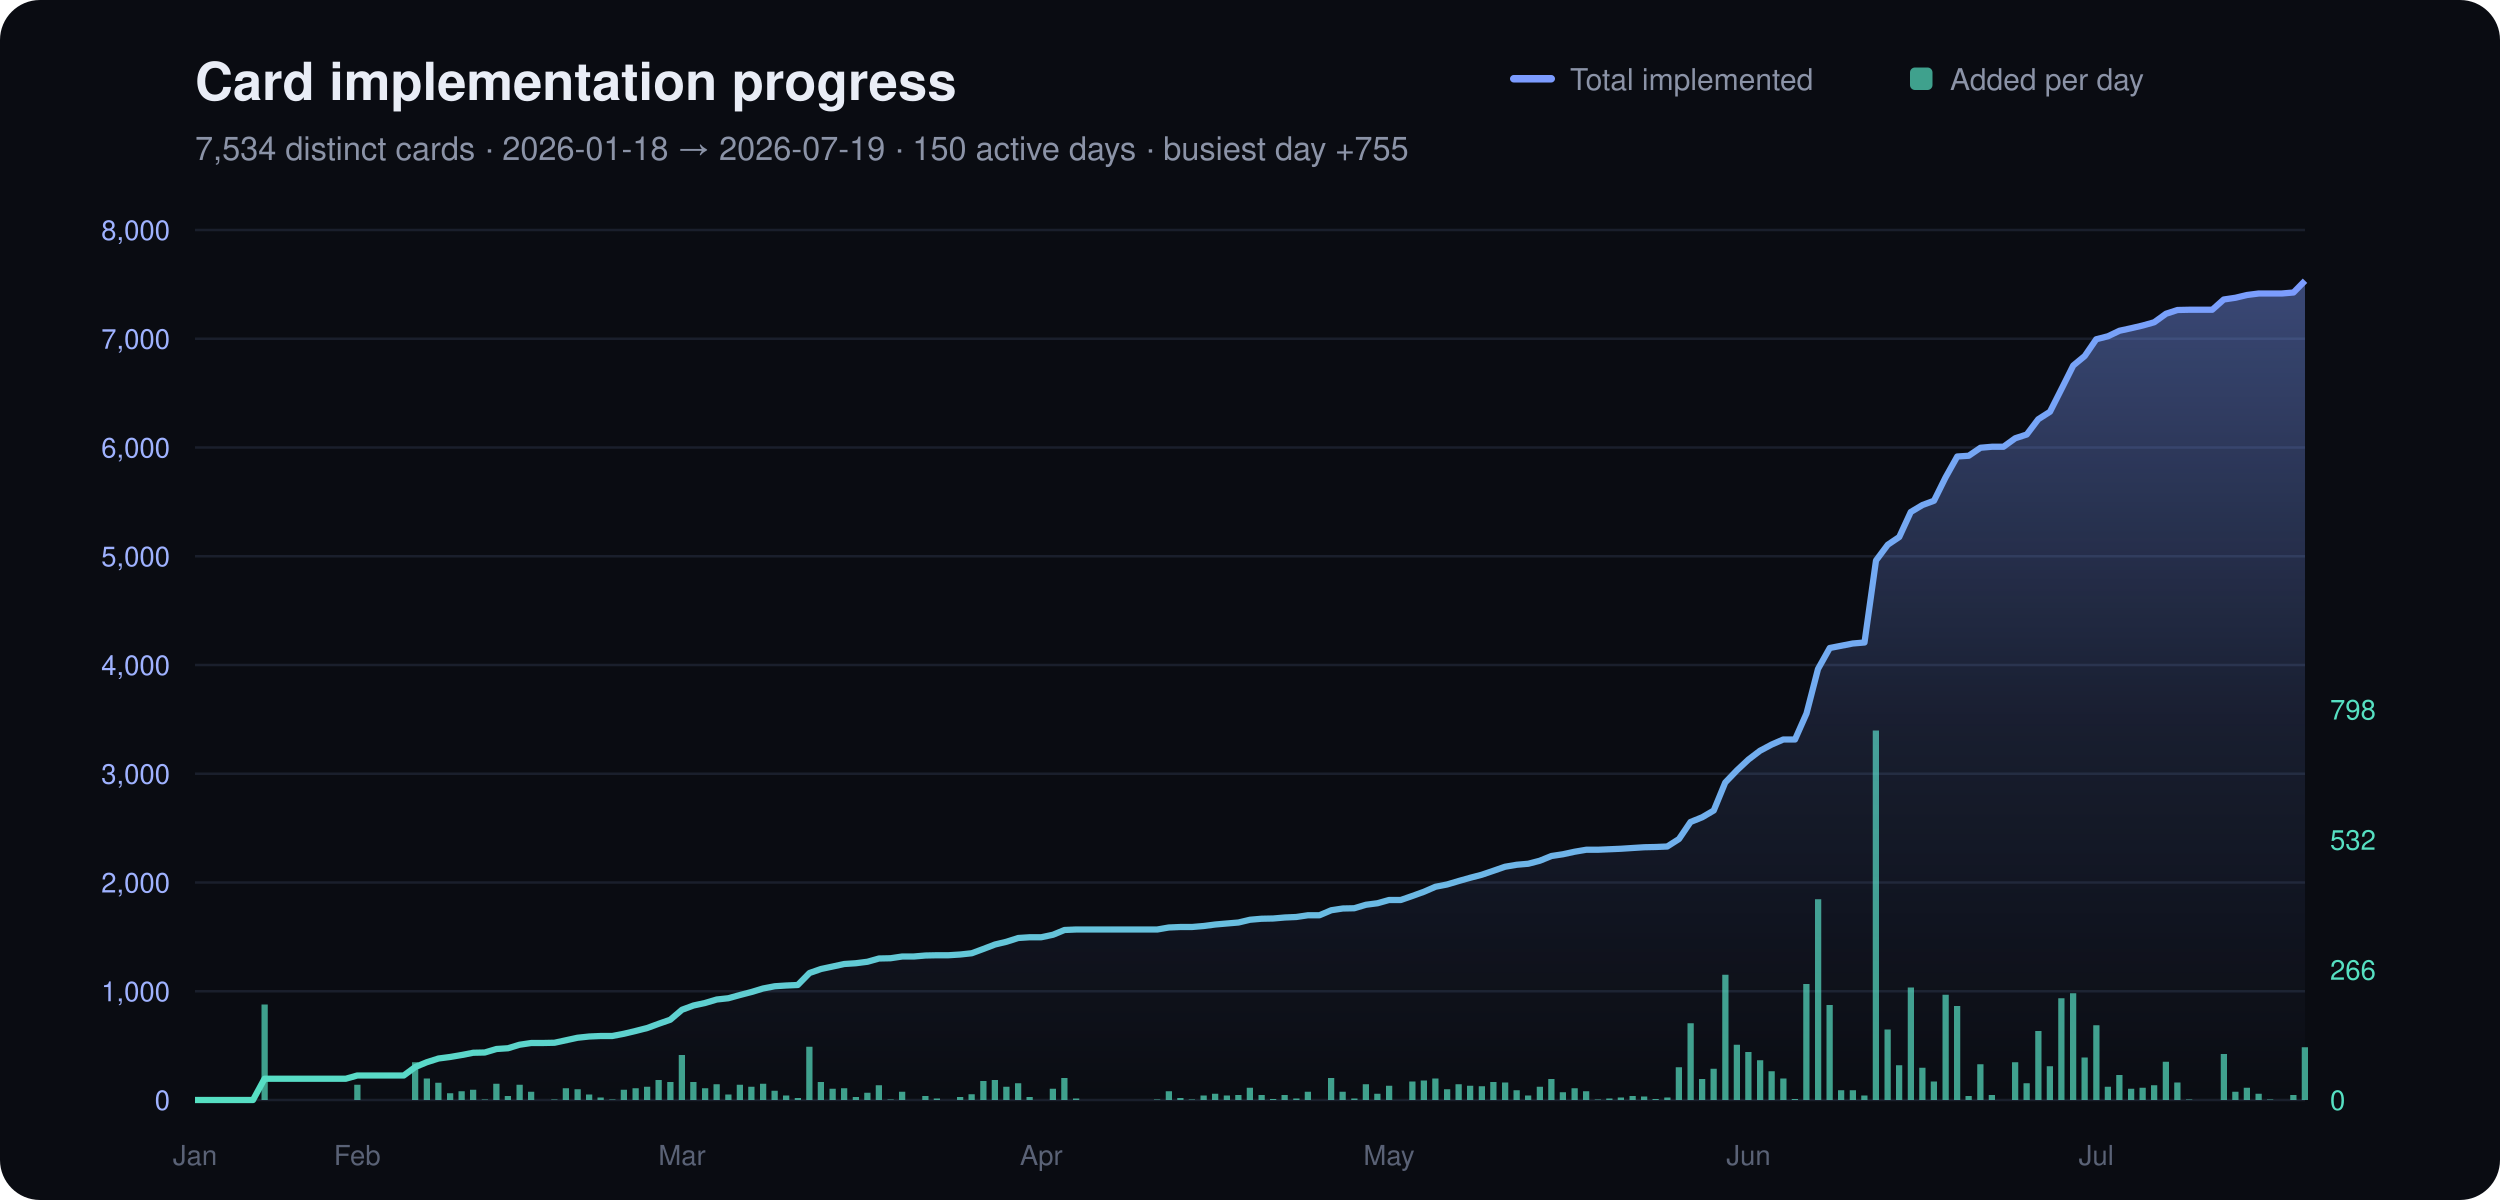
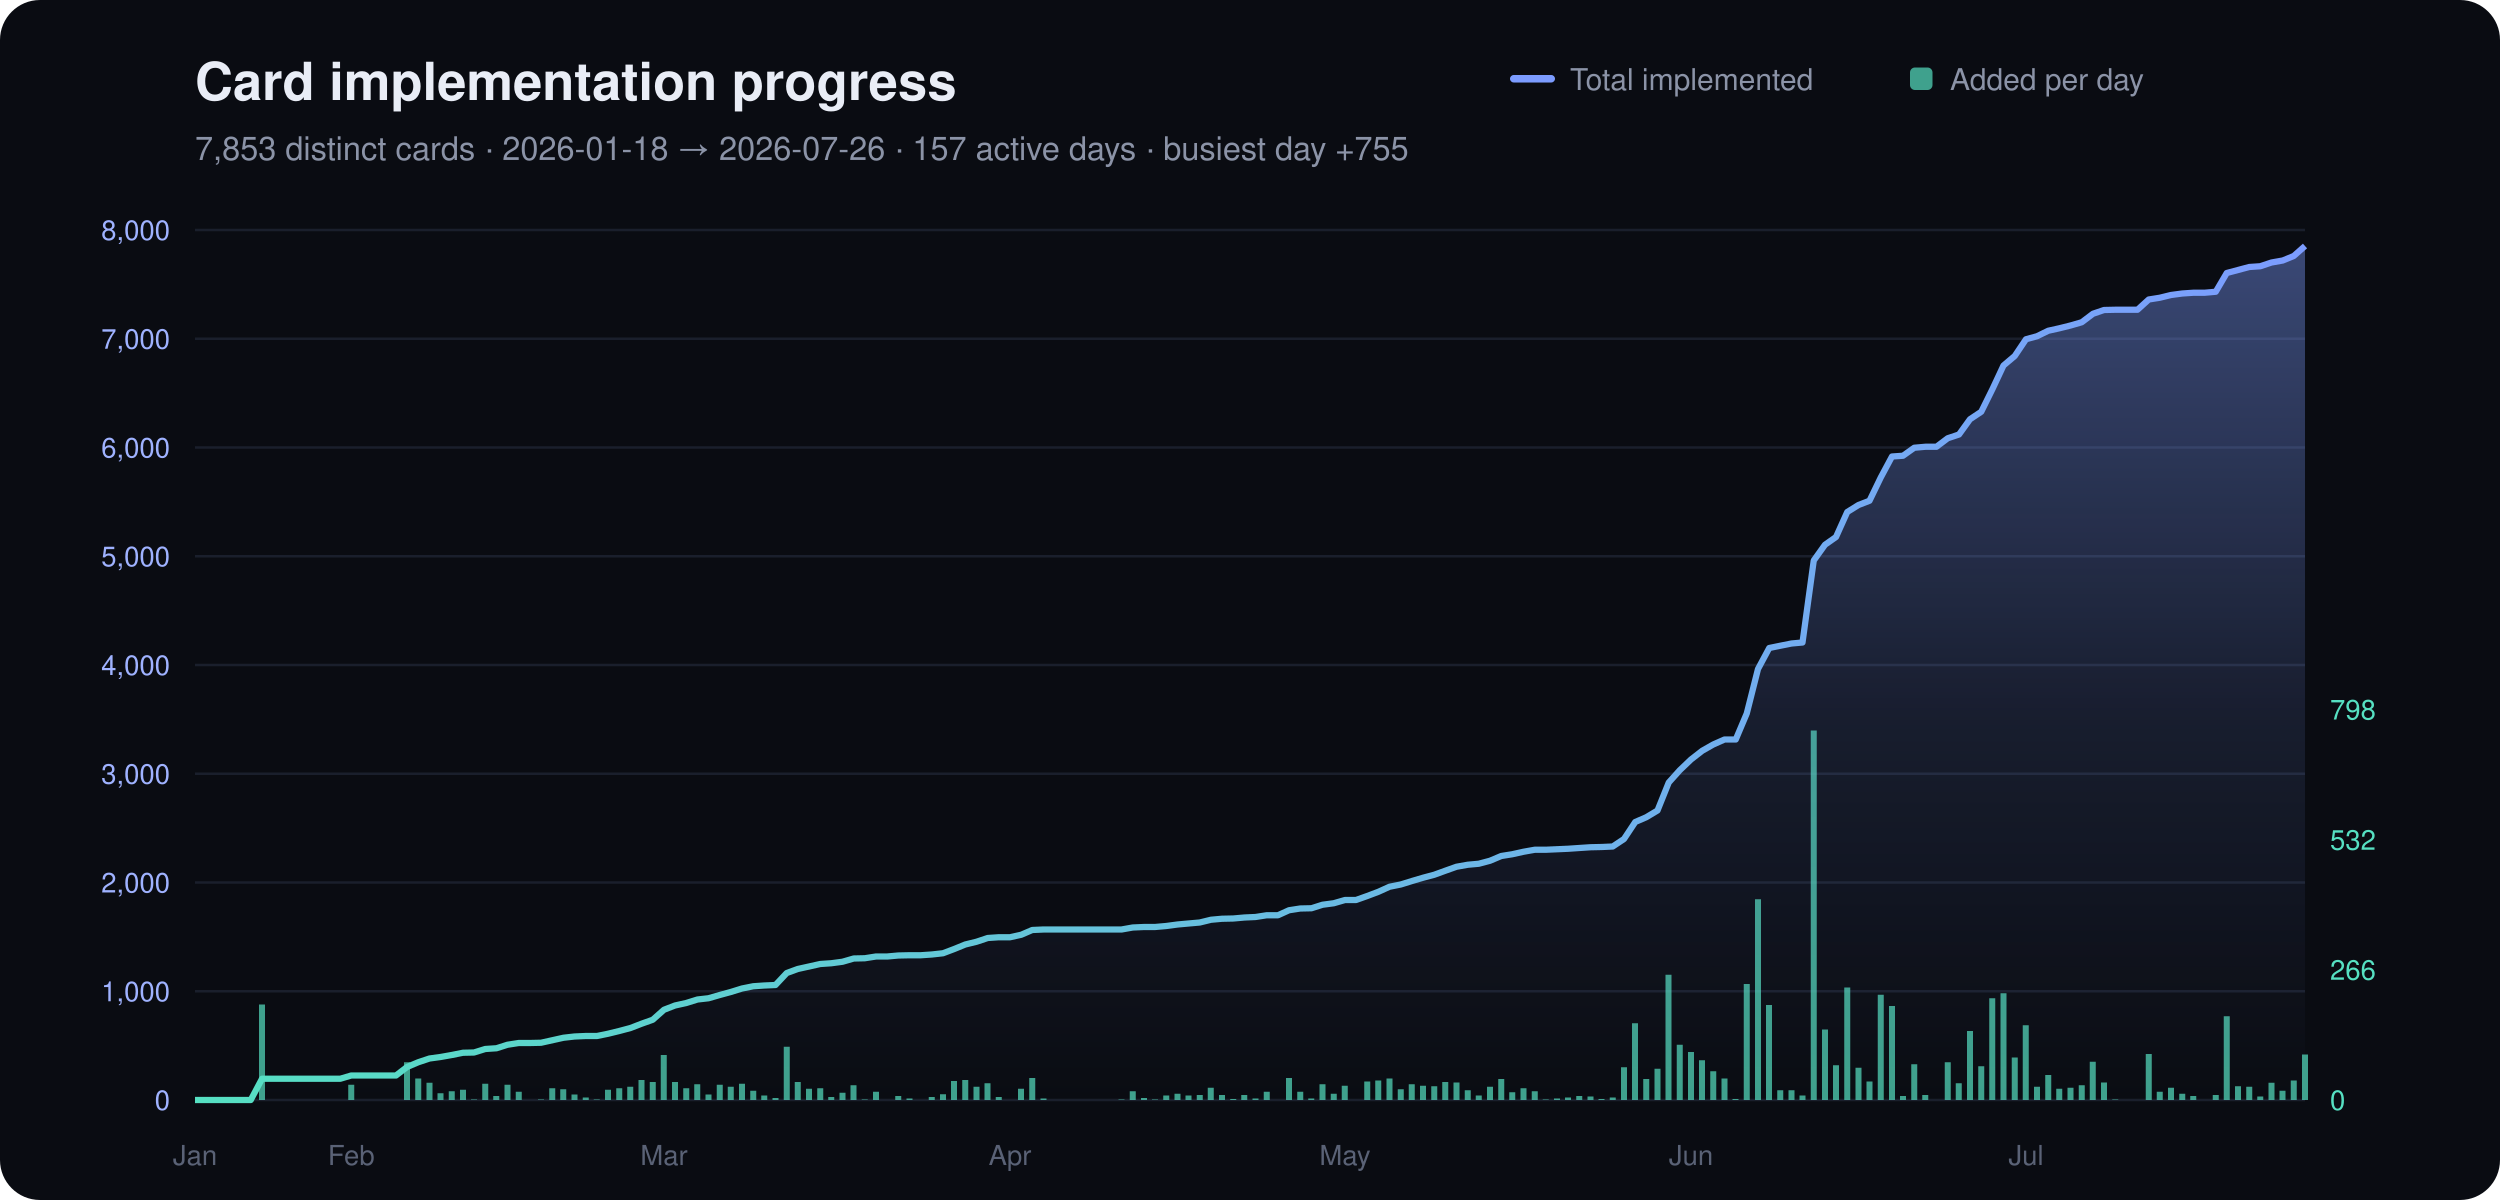
<svg xmlns="http://www.w3.org/2000/svg" viewBox="0 0 1000 480" font-family="-apple-system,Segoe UI,Helvetica,Arial,sans-serif">
  <defs>
    <linearGradient id="gA" x1="0" y1="0" x2="0" y2="1">
      <stop offset="0%" stop-color="#7c9cff" stop-opacity=".42" />
      <stop offset="55%" stop-color="#7c9cff" stop-opacity=".12" />
      <stop offset="100%" stop-color="#7c9cff" stop-opacity="0" />
    </linearGradient>
    <linearGradient id="gS" x1="0" y1="0" x2="1" y2="0">
      <stop offset="0%" stop-color="#56e0c2" />
      <stop offset="100%" stop-color="#7c9cff" />
    </linearGradient>
  </defs>
  <rect width="1000" height="480" rx="16" fill="#0a0c12" />
  <text x="78" y="40" fill="#e9edf6" font-size="21" font-weight="700">Card implementation progress</text>
-   <text x="78" y="64" fill="#8b93a7" font-size="13">7,534 distinct cards · 2026-01-18 → 2026-07-19 · 150 active days · busiest day +755</text>
+   <text x="78" y="64" fill="#8b93a7" font-size="13">7,853 distinct cards · 2026-01-18 → 2026-07-26 · 157 active days · busiest day +755</text>
  <rect x="604" y="30" width="18" height="3" rx="1.5" fill="#7c9cff" />
  <text x="628" y="36" fill="#8b93a7" font-size="12">Total implemented</text>
  <rect x="764" y="27" width="9" height="9" rx="2" fill="#56e0c2" opacity=".7" />
  <text x="780" y="36" fill="#8b93a7" font-size="12">Added per day</text>
  <line x1="78" y1="440.0" x2="922" y2="440.0" stroke="#1a1f2c" />
  <text x="68" y="444.0" fill="#9fb2ff" font-size="11" text-anchor="end">0</text>
  <line x1="78" y1="396.5" x2="922" y2="396.5" stroke="#1a1f2c" />
  <text x="68" y="400.5" fill="#9fb2ff" font-size="11" text-anchor="end">1,000</text>
  <line x1="78" y1="353.0" x2="922" y2="353.0" stroke="#1a1f2c" />
  <text x="68" y="357.0" fill="#9fb2ff" font-size="11" text-anchor="end">2,000</text>
  <line x1="78" y1="309.5" x2="922" y2="309.5" stroke="#1a1f2c" />
  <text x="68" y="313.5" fill="#9fb2ff" font-size="11" text-anchor="end">3,000</text>
  <line x1="78" y1="266.0" x2="922" y2="266.0" stroke="#1a1f2c" />
  <text x="68" y="270.0" fill="#9fb2ff" font-size="11" text-anchor="end">4,000</text>
  <line x1="78" y1="222.5" x2="922" y2="222.5" stroke="#1a1f2c" />
  <text x="68" y="226.5" fill="#9fb2ff" font-size="11" text-anchor="end">5,000</text>
  <line x1="78" y1="179.0" x2="922" y2="179.0" stroke="#1a1f2c" />
  <text x="68" y="183.0" fill="#9fb2ff" font-size="11" text-anchor="end">6,000</text>
  <line x1="78" y1="135.5" x2="922" y2="135.5" stroke="#1a1f2c" />
  <text x="68" y="139.5" fill="#9fb2ff" font-size="11" text-anchor="end">7,000</text>
  <line x1="78" y1="92.0" x2="922" y2="92.0" stroke="#1a1f2c" />
  <text x="68" y="96.0" fill="#9fb2ff" font-size="11" text-anchor="end">8,000</text>
  <text x="932" y="444.0" fill="#56e0c2" font-size="11">0</text>
  <text x="932" y="391.9" fill="#56e0c2" font-size="11">266</text>
  <text x="932" y="339.9" fill="#56e0c2" font-size="11">532</text>
  <text x="932" y="287.8" fill="#56e0c2" font-size="11">798</text>
  <text x="78.0" y="466" fill="#5a6276" font-size="11" text-anchor="middle">Jan</text>
-   <text x="142.9" y="466" fill="#5a6276" font-size="11" text-anchor="middle">Feb</text>
-   <text x="272.8" y="466" fill="#5a6276" font-size="11" text-anchor="middle">Mar</text>
-   <text x="416.5" y="466" fill="#5a6276" font-size="11" text-anchor="middle">Apr</text>
-   <text x="555.6" y="466" fill="#5a6276" font-size="11" text-anchor="middle">May</text>
-   <text x="699.4" y="466" fill="#5a6276" font-size="11" text-anchor="middle">Jun</text>
-   <text x="838.5" y="466" fill="#5a6276" font-size="11" text-anchor="middle">Jul</text>
-   <rect x="104.6" y="401.8" width="2.5" height="38.2" fill="#56e0c2" opacity=".7" />
-   <rect x="141.7" y="433.9" width="2.5" height="6.1" fill="#56e0c2" opacity=".7" />
-   <rect x="164.8" y="424.9" width="2.5" height="15.1" fill="#56e0c2" opacity=".7" />
-   <rect x="169.5" y="431.4" width="2.5" height="8.6" fill="#56e0c2" opacity=".7" />
-   <rect x="174.1" y="433.1" width="2.5" height="6.9" fill="#56e0c2" opacity=".7" />
-   <rect x="178.8" y="437.3" width="2.5" height="2.7" fill="#56e0c2" opacity=".7" />
-   <rect x="183.4" y="436.5" width="2.5" height="3.5" fill="#56e0c2" opacity=".7" />
-   <rect x="188.0" y="435.9" width="2.5" height="4.1" fill="#56e0c2" opacity=".7" />
-   <rect x="192.7" y="439.8" width="2.5" height="0.2" fill="#56e0c2" opacity=".7" />
-   <rect x="197.3" y="433.5" width="2.5" height="6.5" fill="#56e0c2" opacity=".7" />
-   <rect x="201.9" y="438.4" width="2.5" height="1.6" fill="#56e0c2" opacity=".7" />
-   <rect x="206.6" y="433.9" width="2.5" height="6.1" fill="#56e0c2" opacity=".7" />
-   <rect x="211.2" y="436.7" width="2.5" height="3.3" fill="#56e0c2" opacity=".7" />
-   <rect x="220.5" y="439.8" width="2.5" height="0.2" fill="#56e0c2" opacity=".7" />
-   <rect x="225.1" y="435.3" width="2.5" height="4.7" fill="#56e0c2" opacity=".7" />
-   <rect x="229.8" y="435.7" width="2.5" height="4.3" fill="#56e0c2" opacity=".7" />
-   <rect x="234.4" y="437.8" width="2.5" height="2.2" fill="#56e0c2" opacity=".7" />
-   <rect x="239.0" y="439.0" width="2.5" height="1.0" fill="#56e0c2" opacity=".7" />
-   <rect x="243.7" y="439.8" width="2.5" height="0.2" fill="#56e0c2" opacity=".7" />
-   <rect x="248.3" y="435.9" width="2.5" height="4.1" fill="#56e0c2" opacity=".7" />
-   <rect x="253.0" y="435.3" width="2.5" height="4.7" fill="#56e0c2" opacity=".7" />
-   <rect x="257.6" y="434.7" width="2.5" height="5.3" fill="#56e0c2" opacity=".7" />
-   <rect x="262.2" y="432.0" width="2.5" height="8.0" fill="#56e0c2" opacity=".7" />
-   <rect x="266.9" y="432.8" width="2.5" height="7.2" fill="#56e0c2" opacity=".7" />
-   <rect x="271.5" y="422.0" width="2.5" height="18.0" fill="#56e0c2" opacity=".7" />
-   <rect x="276.1" y="432.8" width="2.5" height="7.2" fill="#56e0c2" opacity=".7" />
-   <rect x="280.8" y="435.3" width="2.5" height="4.7" fill="#56e0c2" opacity=".7" />
-   <rect x="285.4" y="433.7" width="2.5" height="6.3" fill="#56e0c2" opacity=".7" />
-   <rect x="290.1" y="437.8" width="2.5" height="2.2" fill="#56e0c2" opacity=".7" />
-   <rect x="294.7" y="433.9" width="2.5" height="6.1" fill="#56e0c2" opacity=".7" />
-   <rect x="299.3" y="434.7" width="2.5" height="5.3" fill="#56e0c2" opacity=".7" />
-   <rect x="304.0" y="433.5" width="2.5" height="6.5" fill="#56e0c2" opacity=".7" />
-   <rect x="308.6" y="436.3" width="2.5" height="3.7" fill="#56e0c2" opacity=".7" />
-   <rect x="313.2" y="438.2" width="2.5" height="1.8" fill="#56e0c2" opacity=".7" />
-   <rect x="317.9" y="439.2" width="2.5" height="0.8" fill="#56e0c2" opacity=".7" />
-   <rect x="322.5" y="418.7" width="2.5" height="21.3" fill="#56e0c2" opacity=".7" />
-   <rect x="327.1" y="432.8" width="2.5" height="7.2" fill="#56e0c2" opacity=".7" />
-   <rect x="331.8" y="435.5" width="2.5" height="4.5" fill="#56e0c2" opacity=".7" />
-   <rect x="336.4" y="435.3" width="2.5" height="4.7" fill="#56e0c2" opacity=".7" />
-   <rect x="341.1" y="438.8" width="2.5" height="1.2" fill="#56e0c2" opacity=".7" />
-   <rect x="345.7" y="437.1" width="2.5" height="2.9" fill="#56e0c2" opacity=".7" />
-   <rect x="350.3" y="434.1" width="2.5" height="5.9" fill="#56e0c2" opacity=".7" />
-   <rect x="355.0" y="439.8" width="2.5" height="0.2" fill="#56e0c2" opacity=".7" />
-   <rect x="359.6" y="436.7" width="2.5" height="3.3" fill="#56e0c2" opacity=".7" />
-   <rect x="368.9" y="438.4" width="2.5" height="1.6" fill="#56e0c2" opacity=".7" />
-   <rect x="373.5" y="439.4" width="2.5" height="0.6" fill="#56e0c2" opacity=".7" />
-   <rect x="382.8" y="438.8" width="2.5" height="1.2" fill="#56e0c2" opacity=".7" />
-   <rect x="387.4" y="437.7" width="2.5" height="2.3" fill="#56e0c2" opacity=".7" />
-   <rect x="392.1" y="432.4" width="2.5" height="7.6" fill="#56e0c2" opacity=".7" />
-   <rect x="396.7" y="432.0" width="2.5" height="8.0" fill="#56e0c2" opacity=".7" />
-   <rect x="401.3" y="434.7" width="2.5" height="5.3" fill="#56e0c2" opacity=".7" />
-   <rect x="406.0" y="433.3" width="2.5" height="6.7" fill="#56e0c2" opacity=".7" />
-   <rect x="410.6" y="438.8" width="2.5" height="1.2" fill="#56e0c2" opacity=".7" />
-   <rect x="419.9" y="435.5" width="2.5" height="4.5" fill="#56e0c2" opacity=".7" />
-   <rect x="424.5" y="431.2" width="2.5" height="8.8" fill="#56e0c2" opacity=".7" />
-   <rect x="429.2" y="439.4" width="2.5" height="0.6" fill="#56e0c2" opacity=".7" />
-   <rect x="461.6" y="439.8" width="2.5" height="0.2" fill="#56e0c2" opacity=".7" />
-   <rect x="466.3" y="436.5" width="2.5" height="3.5" fill="#56e0c2" opacity=".7" />
-   <rect x="470.9" y="439.2" width="2.5" height="0.8" fill="#56e0c2" opacity=".7" />
-   <rect x="475.5" y="439.8" width="2.5" height="0.2" fill="#56e0c2" opacity=".7" />
-   <rect x="480.2" y="438.2" width="2.5" height="1.8" fill="#56e0c2" opacity=".7" />
-   <rect x="484.8" y="437.5" width="2.5" height="2.5" fill="#56e0c2" opacity=".7" />
-   <rect x="489.5" y="438.2" width="2.5" height="1.8" fill="#56e0c2" opacity=".7" />
-   <rect x="494.1" y="438.0" width="2.5" height="2.0" fill="#56e0c2" opacity=".7" />
-   <rect x="498.7" y="435.1" width="2.5" height="4.9" fill="#56e0c2" opacity=".7" />
-   <rect x="503.4" y="438.0" width="2.5" height="2.0" fill="#56e0c2" opacity=".7" />
-   <rect x="508.0" y="439.6" width="2.5" height="0.4" fill="#56e0c2" opacity=".7" />
-   <rect x="512.6" y="438.0" width="2.5" height="2.0" fill="#56e0c2" opacity=".7" />
-   <rect x="517.3" y="439.4" width="2.5" height="0.6" fill="#56e0c2" opacity=".7" />
-   <rect x="521.9" y="436.7" width="2.5" height="3.3" fill="#56e0c2" opacity=".7" />
-   <rect x="531.2" y="431.2" width="2.5" height="8.8" fill="#56e0c2" opacity=".7" />
-   <rect x="535.8" y="436.7" width="2.5" height="3.3" fill="#56e0c2" opacity=".7" />
-   <rect x="540.5" y="439.4" width="2.5" height="0.6" fill="#56e0c2" opacity=".7" />
-   <rect x="545.1" y="433.7" width="2.5" height="6.3" fill="#56e0c2" opacity=".7" />
-   <rect x="549.7" y="437.5" width="2.5" height="2.5" fill="#56e0c2" opacity=".7" />
-   <rect x="554.4" y="434.3" width="2.5" height="5.7" fill="#56e0c2" opacity=".7" />
-   <rect x="563.7" y="432.6" width="2.5" height="7.4" fill="#56e0c2" opacity=".7" />
-   <rect x="568.3" y="432.2" width="2.5" height="7.8" fill="#56e0c2" opacity=".7" />
-   <rect x="572.9" y="431.4" width="2.5" height="8.6" fill="#56e0c2" opacity=".7" />
-   <rect x="577.6" y="435.7" width="2.5" height="4.3" fill="#56e0c2" opacity=".7" />
-   <rect x="582.2" y="433.7" width="2.5" height="6.3" fill="#56e0c2" opacity=".7" />
-   <rect x="586.8" y="434.3" width="2.5" height="5.7" fill="#56e0c2" opacity=".7" />
-   <rect x="591.5" y="434.5" width="2.5" height="5.5" fill="#56e0c2" opacity=".7" />
-   <rect x="596.1" y="432.8" width="2.5" height="7.2" fill="#56e0c2" opacity=".7" />
-   <rect x="600.8" y="433.0" width="2.5" height="7.0" fill="#56e0c2" opacity=".7" />
-   <rect x="605.4" y="436.1" width="2.5" height="3.9" fill="#56e0c2" opacity=".7" />
-   <rect x="610.0" y="438.2" width="2.5" height="1.8" fill="#56e0c2" opacity=".7" />
-   <rect x="614.7" y="434.7" width="2.5" height="5.3" fill="#56e0c2" opacity=".7" />
-   <rect x="619.3" y="431.6" width="2.5" height="8.4" fill="#56e0c2" opacity=".7" />
-   <rect x="623.9" y="436.9" width="2.5" height="3.1" fill="#56e0c2" opacity=".7" />
-   <rect x="628.6" y="435.3" width="2.5" height="4.7" fill="#56e0c2" opacity=".7" />
-   <rect x="633.2" y="436.5" width="2.5" height="3.5" fill="#56e0c2" opacity=".7" />
-   <rect x="637.9" y="439.8" width="2.5" height="0.2" fill="#56e0c2" opacity=".7" />
-   <rect x="642.5" y="439.4" width="2.5" height="0.6" fill="#56e0c2" opacity=".7" />
-   <rect x="647.1" y="439.0" width="2.5" height="1.0" fill="#56e0c2" opacity=".7" />
-   <rect x="651.8" y="438.4" width="2.5" height="1.6" fill="#56e0c2" opacity=".7" />
-   <rect x="656.4" y="438.6" width="2.5" height="1.4" fill="#56e0c2" opacity=".7" />
-   <rect x="661.0" y="439.6" width="2.5" height="0.4" fill="#56e0c2" opacity=".7" />
-   <rect x="665.7" y="439.0" width="2.5" height="1.0" fill="#56e0c2" opacity=".7" />
-   <rect x="670.3" y="426.9" width="2.5" height="13.1" fill="#56e0c2" opacity=".7" />
-   <rect x="675.0" y="409.3" width="2.5" height="30.7" fill="#56e0c2" opacity=".7" />
-   <rect x="679.6" y="431.6" width="2.5" height="8.4" fill="#56e0c2" opacity=".7" />
-   <rect x="684.2" y="427.5" width="2.5" height="12.5" fill="#56e0c2" opacity=".7" />
-   <rect x="688.9" y="389.9" width="2.5" height="50.1" fill="#56e0c2" opacity=".7" />
-   <rect x="693.5" y="417.9" width="2.5" height="22.1" fill="#56e0c2" opacity=".7" />
-   <rect x="698.1" y="420.8" width="2.5" height="19.2" fill="#56e0c2" opacity=".7" />
-   <rect x="702.8" y="424.1" width="2.5" height="15.9" fill="#56e0c2" opacity=".7" />
-   <rect x="707.4" y="428.5" width="2.5" height="11.5" fill="#56e0c2" opacity=".7" />
-   <rect x="712.1" y="431.4" width="2.5" height="8.6" fill="#56e0c2" opacity=".7" />
-   <rect x="716.7" y="439.6" width="2.5" height="0.4" fill="#56e0c2" opacity=".7" />
-   <rect x="721.3" y="393.6" width="2.5" height="46.4" fill="#56e0c2" opacity=".7" />
-   <rect x="726.0" y="359.7" width="2.5" height="80.3" fill="#56e0c2" opacity=".7" />
-   <rect x="730.6" y="402.0" width="2.5" height="38.0" fill="#56e0c2" opacity=".7" />
-   <rect x="735.2" y="436.1" width="2.5" height="3.9" fill="#56e0c2" opacity=".7" />
-   <rect x="739.9" y="436.1" width="2.5" height="3.9" fill="#56e0c2" opacity=".7" />
-   <rect x="744.5" y="438.2" width="2.5" height="1.8" fill="#56e0c2" opacity=".7" />
-   <rect x="749.1" y="292.2" width="2.5" height="147.8" fill="#56e0c2" opacity=".7" />
-   <rect x="753.8" y="411.8" width="2.5" height="28.2" fill="#56e0c2" opacity=".7" />
-   <rect x="758.4" y="426.1" width="2.5" height="13.9" fill="#56e0c2" opacity=".7" />
-   <rect x="763.1" y="395.0" width="2.5" height="45.0" fill="#56e0c2" opacity=".7" />
-   <rect x="767.7" y="427.1" width="2.5" height="12.9" fill="#56e0c2" opacity=".7" />
-   <rect x="772.3" y="432.6" width="2.5" height="7.4" fill="#56e0c2" opacity=".7" />
-   <rect x="777.0" y="397.9" width="2.5" height="42.1" fill="#56e0c2" opacity=".7" />
-   <rect x="781.6" y="402.4" width="2.5" height="37.6" fill="#56e0c2" opacity=".7" />
-   <rect x="786.2" y="438.4" width="2.5" height="1.6" fill="#56e0c2" opacity=".7" />
-   <rect x="790.9" y="425.7" width="2.5" height="14.3" fill="#56e0c2" opacity=".7" />
-   <rect x="795.5" y="438.0" width="2.5" height="2.0" fill="#56e0c2" opacity=".7" />
-   <rect x="804.8" y="424.9" width="2.5" height="15.1" fill="#56e0c2" opacity=".7" />
-   <rect x="809.4" y="433.3" width="2.5" height="6.7" fill="#56e0c2" opacity=".7" />
-   <rect x="814.1" y="412.4" width="2.5" height="27.6" fill="#56e0c2" opacity=".7" />
-   <rect x="818.7" y="426.5" width="2.5" height="13.5" fill="#56e0c2" opacity=".7" />
-   <rect x="823.3" y="399.3" width="2.5" height="40.7" fill="#56e0c2" opacity=".7" />
-   <rect x="828.0" y="397.3" width="2.5" height="42.7" fill="#56e0c2" opacity=".7" />
-   <rect x="832.6" y="423.0" width="2.5" height="17.0" fill="#56e0c2" opacity=".7" />
-   <rect x="837.3" y="410.1" width="2.5" height="29.9" fill="#56e0c2" opacity=".7" />
-   <rect x="841.9" y="434.7" width="2.5" height="5.3" fill="#56e0c2" opacity=".7" />
-   <rect x="846.5" y="430.0" width="2.5" height="10.0" fill="#56e0c2" opacity=".7" />
-   <rect x="851.2" y="435.5" width="2.5" height="4.5" fill="#56e0c2" opacity=".7" />
-   <rect x="855.8" y="435.1" width="2.5" height="4.9" fill="#56e0c2" opacity=".7" />
-   <rect x="860.4" y="434.1" width="2.5" height="5.9" fill="#56e0c2" opacity=".7" />
-   <rect x="865.1" y="424.7" width="2.5" height="15.3" fill="#56e0c2" opacity=".7" />
-   <rect x="869.7" y="433.0" width="2.5" height="7.0" fill="#56e0c2" opacity=".7" />
-   <rect x="874.4" y="439.8" width="2.5" height="0.2" fill="#56e0c2" opacity=".7" />
-   <rect x="888.3" y="421.6" width="2.5" height="18.4" fill="#56e0c2" opacity=".7" />
-   <rect x="892.9" y="436.7" width="2.5" height="3.3" fill="#56e0c2" opacity=".7" />
-   <rect x="897.5" y="435.1" width="2.5" height="4.9" fill="#56e0c2" opacity=".7" />
-   <rect x="902.2" y="437.5" width="2.5" height="2.5" fill="#56e0c2" opacity=".7" />
-   <rect x="906.8" y="439.8" width="2.5" height="0.2" fill="#56e0c2" opacity=".7" />
-   <rect x="916.1" y="438.0" width="2.5" height="2.0" fill="#56e0c2" opacity=".7" />
-   <rect x="920.7" y="418.9" width="2.5" height="21.1" fill="#56e0c2" opacity=".7" />
-   <path d="M 78.0 440.0 L 78.0 440.0 L 82.6 440.0 L 87.3 440.0 L 91.9 440.0 L 96.5 440.0 L 101.2 440.0 L 105.8 431.5 L 110.5 431.5 L 115.1 431.5 L 119.7 431.5 L 124.4 431.5 L 129.0 431.5 L 133.6 431.5 L 138.3 431.5 L 142.9 430.2 L 147.6 430.2 L 152.2 430.2 L 156.8 430.2 L 161.5 430.2 L 166.1 426.8 L 170.7 424.9 L 175.4 423.4 L 180.0 422.8 L 184.7 422.0 L 189.3 421.1 L 193.9 421.0 L 198.6 419.6 L 203.2 419.3 L 207.8 417.9 L 212.5 417.2 L 217.1 417.2 L 221.8 417.1 L 226.4 416.1 L 231.0 415.1 L 235.7 414.6 L 240.3 414.4 L 244.9 414.4 L 249.6 413.5 L 254.2 412.4 L 258.9 411.2 L 263.5 409.5 L 268.1 407.9 L 272.8 403.9 L 277.4 402.2 L 282.0 401.2 L 286.7 399.8 L 291.3 399.3 L 296.0 398.0 L 300.6 396.8 L 305.2 395.4 L 309.9 394.5 L 314.5 394.2 L 319.1 394.0 L 323.8 389.2 L 328.4 387.6 L 333.1 386.6 L 337.7 385.6 L 342.3 385.3 L 347.0 384.7 L 351.6 383.4 L 356.2 383.3 L 360.9 382.6 L 365.5 382.6 L 370.2 382.2 L 374.8 382.1 L 379.4 382.1 L 384.1 381.8 L 388.7 381.3 L 393.3 379.6 L 398.0 377.8 L 402.6 376.7 L 407.3 375.2 L 411.9 374.9 L 416.5 374.9 L 421.2 373.9 L 425.8 372.0 L 430.4 371.8 L 435.1 371.8 L 439.7 371.8 L 444.4 371.8 L 449.0 371.8 L 453.6 371.8 L 458.3 371.8 L 462.9 371.8 L 467.5 371.0 L 472.2 370.8 L 476.8 370.8 L 481.5 370.4 L 486.1 369.8 L 490.7 369.4 L 495.4 369.0 L 500.0 367.9 L 504.6 367.5 L 509.3 367.4 L 513.9 367.0 L 518.5 366.8 L 523.2 366.1 L 527.8 366.1 L 532.5 364.1 L 537.1 363.4 L 541.7 363.3 L 546.4 361.9 L 551.0 361.3 L 555.6 360.0 L 560.3 360.0 L 564.9 358.4 L 569.6 356.7 L 574.2 354.7 L 578.8 353.8 L 583.5 352.4 L 588.1 351.1 L 592.7 349.9 L 597.4 348.3 L 602.0 346.7 L 606.7 345.9 L 611.3 345.5 L 615.9 344.3 L 620.6 342.4 L 625.2 341.7 L 629.8 340.7 L 634.5 339.9 L 639.1 339.9 L 643.8 339.7 L 648.4 339.5 L 653.0 339.2 L 657.7 338.9 L 662.3 338.8 L 666.9 338.6 L 671.6 335.6 L 676.2 328.8 L 680.9 326.9 L 685.5 324.2 L 690.1 313.0 L 694.8 308.1 L 699.4 303.8 L 704.0 300.3 L 708.7 297.8 L 713.3 295.8 L 718.0 295.8 L 722.6 285.4 L 727.2 267.6 L 731.9 259.2 L 736.5 258.3 L 741.1 257.4 L 745.8 257.0 L 750.4 224.2 L 755.1 217.9 L 759.7 214.8 L 764.3 204.8 L 769.0 202.0 L 773.6 200.3 L 778.2 191.0 L 782.9 182.6 L 787.5 182.3 L 792.2 179.1 L 796.8 178.7 L 801.4 178.7 L 806.1 175.3 L 810.7 173.8 L 815.3 167.7 L 820.0 164.7 L 824.6 155.6 L 829.3 146.2 L 833.9 142.4 L 838.5 135.7 L 843.2 134.5 L 847.8 132.3 L 852.4 131.3 L 857.1 130.2 L 861.7 128.9 L 866.4 125.5 L 871.0 124.0 L 875.6 123.9 L 880.3 123.9 L 884.9 123.9 L 889.5 119.8 L 894.2 119.1 L 898.8 118.0 L 903.5 117.4 L 908.1 117.4 L 912.7 117.4 L 917.4 117.0 L 922.0 112.3 L 922.0 440.0 Z" fill="url(#gA)" />
-   <path d="M 78.0 440.0 L 82.6 440.0 L 87.3 440.0 L 91.9 440.0 L 96.5 440.0 L 101.2 440.0 L 105.8 431.5 L 110.5 431.5 L 115.1 431.5 L 119.7 431.5 L 124.4 431.5 L 129.0 431.5 L 133.6 431.5 L 138.3 431.5 L 142.9 430.2 L 147.6 430.2 L 152.2 430.2 L 156.8 430.2 L 161.5 430.2 L 166.1 426.8 L 170.7 424.9 L 175.4 423.4 L 180.0 422.8 L 184.7 422.0 L 189.3 421.1 L 193.9 421.0 L 198.6 419.6 L 203.2 419.3 L 207.8 417.9 L 212.5 417.2 L 217.1 417.2 L 221.8 417.1 L 226.4 416.1 L 231.0 415.1 L 235.7 414.6 L 240.3 414.4 L 244.9 414.4 L 249.6 413.5 L 254.2 412.4 L 258.9 411.2 L 263.5 409.5 L 268.1 407.9 L 272.8 403.9 L 277.4 402.2 L 282.0 401.2 L 286.7 399.8 L 291.3 399.3 L 296.0 398.0 L 300.6 396.8 L 305.2 395.4 L 309.9 394.5 L 314.5 394.2 L 319.1 394.0 L 323.8 389.2 L 328.4 387.6 L 333.1 386.6 L 337.7 385.6 L 342.3 385.3 L 347.0 384.7 L 351.6 383.4 L 356.2 383.3 L 360.9 382.6 L 365.5 382.6 L 370.2 382.2 L 374.8 382.1 L 379.4 382.1 L 384.1 381.8 L 388.7 381.3 L 393.3 379.6 L 398.0 377.8 L 402.6 376.7 L 407.3 375.2 L 411.9 374.9 L 416.5 374.9 L 421.2 373.9 L 425.8 372.0 L 430.4 371.8 L 435.1 371.8 L 439.7 371.8 L 444.4 371.8 L 449.0 371.8 L 453.6 371.8 L 458.3 371.8 L 462.9 371.8 L 467.5 371.0 L 472.2 370.8 L 476.8 370.8 L 481.5 370.4 L 486.1 369.8 L 490.7 369.4 L 495.4 369.0 L 500.0 367.9 L 504.6 367.5 L 509.3 367.4 L 513.9 367.0 L 518.5 366.8 L 523.2 366.1 L 527.8 366.1 L 532.5 364.1 L 537.1 363.4 L 541.7 363.3 L 546.4 361.9 L 551.0 361.3 L 555.6 360.0 L 560.3 360.0 L 564.9 358.4 L 569.6 356.7 L 574.2 354.7 L 578.8 353.8 L 583.5 352.4 L 588.1 351.1 L 592.7 349.9 L 597.4 348.3 L 602.0 346.7 L 606.7 345.9 L 611.3 345.5 L 615.9 344.3 L 620.6 342.4 L 625.2 341.7 L 629.8 340.7 L 634.5 339.9 L 639.1 339.9 L 643.8 339.7 L 648.4 339.5 L 653.0 339.2 L 657.7 338.9 L 662.3 338.8 L 666.9 338.6 L 671.6 335.6 L 676.2 328.8 L 680.9 326.9 L 685.5 324.2 L 690.1 313.0 L 694.8 308.1 L 699.4 303.8 L 704.0 300.3 L 708.7 297.8 L 713.3 295.8 L 718.0 295.8 L 722.6 285.4 L 727.2 267.6 L 731.9 259.2 L 736.5 258.3 L 741.1 257.4 L 745.8 257.0 L 750.4 224.2 L 755.1 217.9 L 759.7 214.8 L 764.3 204.8 L 769.0 202.0 L 773.6 200.3 L 778.2 191.0 L 782.9 182.6 L 787.5 182.3 L 792.2 179.1 L 796.8 178.7 L 801.4 178.7 L 806.1 175.3 L 810.7 173.8 L 815.3 167.7 L 820.0 164.7 L 824.6 155.6 L 829.3 146.2 L 833.9 142.4 L 838.5 135.7 L 843.2 134.5 L 847.8 132.3 L 852.4 131.3 L 857.1 130.2 L 861.7 128.9 L 866.4 125.5 L 871.0 124.0 L 875.6 123.9 L 880.3 123.9 L 884.9 123.9 L 889.5 119.8 L 894.2 119.1 L 898.8 118.0 L 903.5 117.4 L 908.1 117.4 L 912.7 117.4 L 917.4 117.0 L 922.0 112.3" fill="none" stroke="url(#gS)" stroke-width="2.5" stroke-linejoin="round" />
+   <text x="140.5" y="466" fill="#5a6276" font-size="11" text-anchor="middle">Feb</text>
+   <text x="265.6" y="466" fill="#5a6276" font-size="11" text-anchor="middle">Mar</text>
+   <text x="404.0" y="466" fill="#5a6276" font-size="11" text-anchor="middle">Apr</text>
+   <text x="538.0" y="466" fill="#5a6276" font-size="11" text-anchor="middle">May</text>
+   <text x="676.4" y="466" fill="#5a6276" font-size="11" text-anchor="middle">Jun</text>
+   <text x="810.4" y="466" fill="#5a6276" font-size="11" text-anchor="middle">Jul</text>
+   <rect x="103.6" y="401.8" width="2.4" height="38.2" fill="#56e0c2" opacity=".7" />
+   <rect x="139.3" y="433.9" width="2.4" height="6.1" fill="#56e0c2" opacity=".7" />
+   <rect x="161.6" y="424.9" width="2.4" height="15.1" fill="#56e0c2" opacity=".7" />
+   <rect x="166.1" y="431.4" width="2.4" height="8.6" fill="#56e0c2" opacity=".7" />
+   <rect x="170.6" y="433.1" width="2.4" height="6.9" fill="#56e0c2" opacity=".7" />
+   <rect x="175.0" y="437.3" width="2.4" height="2.7" fill="#56e0c2" opacity=".7" />
+   <rect x="179.5" y="436.5" width="2.4" height="3.5" fill="#56e0c2" opacity=".7" />
+   <rect x="184.0" y="435.9" width="2.4" height="4.1" fill="#56e0c2" opacity=".7" />
+   <rect x="188.4" y="439.8" width="2.4" height="0.2" fill="#56e0c2" opacity=".7" />
+   <rect x="192.9" y="433.5" width="2.4" height="6.5" fill="#56e0c2" opacity=".7" />
+   <rect x="197.3" y="438.4" width="2.4" height="1.6" fill="#56e0c2" opacity=".7" />
+   <rect x="201.8" y="433.9" width="2.4" height="6.1" fill="#56e0c2" opacity=".7" />
+   <rect x="206.3" y="436.7" width="2.4" height="3.3" fill="#56e0c2" opacity=".7" />
+   <rect x="215.2" y="439.8" width="2.4" height="0.2" fill="#56e0c2" opacity=".7" />
+   <rect x="219.7" y="435.3" width="2.4" height="4.7" fill="#56e0c2" opacity=".7" />
+   <rect x="224.1" y="435.7" width="2.4" height="4.3" fill="#56e0c2" opacity=".7" />
+   <rect x="228.6" y="437.8" width="2.4" height="2.2" fill="#56e0c2" opacity=".7" />
+   <rect x="233.1" y="439.0" width="2.4" height="1.0" fill="#56e0c2" opacity=".7" />
+   <rect x="237.5" y="439.8" width="2.4" height="0.2" fill="#56e0c2" opacity=".7" />
+   <rect x="242.0" y="435.9" width="2.4" height="4.1" fill="#56e0c2" opacity=".7" />
+   <rect x="246.5" y="435.3" width="2.4" height="4.7" fill="#56e0c2" opacity=".7" />
+   <rect x="250.9" y="434.7" width="2.4" height="5.3" fill="#56e0c2" opacity=".7" />
+   <rect x="255.4" y="432.0" width="2.4" height="8.0" fill="#56e0c2" opacity=".7" />
+   <rect x="259.9" y="432.8" width="2.4" height="7.2" fill="#56e0c2" opacity=".7" />
+   <rect x="264.3" y="422.0" width="2.4" height="18.0" fill="#56e0c2" opacity=".7" />
+   <rect x="268.8" y="432.8" width="2.4" height="7.2" fill="#56e0c2" opacity=".7" />
+   <rect x="273.3" y="435.3" width="2.4" height="4.7" fill="#56e0c2" opacity=".7" />
+   <rect x="277.7" y="433.7" width="2.4" height="6.3" fill="#56e0c2" opacity=".7" />
+   <rect x="282.2" y="437.8" width="2.4" height="2.2" fill="#56e0c2" opacity=".7" />
+   <rect x="286.7" y="433.9" width="2.4" height="6.1" fill="#56e0c2" opacity=".7" />
+   <rect x="291.1" y="434.7" width="2.4" height="5.3" fill="#56e0c2" opacity=".7" />
+   <rect x="295.6" y="433.5" width="2.4" height="6.5" fill="#56e0c2" opacity=".7" />
+   <rect x="300.1" y="436.3" width="2.4" height="3.7" fill="#56e0c2" opacity=".7" />
+   <rect x="304.5" y="438.2" width="2.4" height="1.8" fill="#56e0c2" opacity=".7" />
+   <rect x="309.0" y="439.2" width="2.4" height="0.8" fill="#56e0c2" opacity=".7" />
+   <rect x="313.5" y="418.7" width="2.4" height="21.3" fill="#56e0c2" opacity=".7" />
+   <rect x="317.9" y="432.8" width="2.4" height="7.2" fill="#56e0c2" opacity=".7" />
+   <rect x="322.4" y="435.5" width="2.4" height="4.5" fill="#56e0c2" opacity=".7" />
+   <rect x="326.9" y="435.3" width="2.4" height="4.7" fill="#56e0c2" opacity=".7" />
+   <rect x="331.3" y="438.8" width="2.4" height="1.2" fill="#56e0c2" opacity=".7" />
+   <rect x="335.8" y="437.1" width="2.4" height="2.9" fill="#56e0c2" opacity=".7" />
+   <rect x="340.2" y="434.1" width="2.4" height="5.9" fill="#56e0c2" opacity=".7" />
+   <rect x="344.7" y="439.8" width="2.4" height="0.2" fill="#56e0c2" opacity=".7" />
+   <rect x="349.2" y="436.7" width="2.4" height="3.3" fill="#56e0c2" opacity=".7" />
+   <rect x="358.1" y="438.4" width="2.4" height="1.6" fill="#56e0c2" opacity=".7" />
+   <rect x="362.6" y="439.4" width="2.4" height="0.6" fill="#56e0c2" opacity=".7" />
+   <rect x="371.5" y="438.8" width="2.4" height="1.2" fill="#56e0c2" opacity=".7" />
+   <rect x="376.0" y="437.7" width="2.4" height="2.3" fill="#56e0c2" opacity=".7" />
+   <rect x="380.4" y="432.4" width="2.4" height="7.6" fill="#56e0c2" opacity=".7" />
+   <rect x="384.9" y="432.0" width="2.4" height="8.0" fill="#56e0c2" opacity=".7" />
+   <rect x="389.4" y="434.7" width="2.4" height="5.3" fill="#56e0c2" opacity=".7" />
+   <rect x="393.8" y="433.3" width="2.4" height="6.7" fill="#56e0c2" opacity=".7" />
+   <rect x="398.3" y="438.8" width="2.4" height="1.2" fill="#56e0c2" opacity=".7" />
+   <rect x="407.2" y="435.5" width="2.4" height="4.5" fill="#56e0c2" opacity=".7" />
+   <rect x="411.7" y="431.2" width="2.4" height="8.8" fill="#56e0c2" opacity=".7" />
+   <rect x="416.2" y="439.4" width="2.4" height="0.6" fill="#56e0c2" opacity=".7" />
+   <rect x="447.4" y="439.8" width="2.4" height="0.2" fill="#56e0c2" opacity=".7" />
+   <rect x="451.9" y="436.5" width="2.4" height="3.5" fill="#56e0c2" opacity=".7" />
+   <rect x="456.4" y="439.2" width="2.4" height="0.8" fill="#56e0c2" opacity=".7" />
+   <rect x="460.8" y="439.8" width="2.4" height="0.2" fill="#56e0c2" opacity=".7" />
+   <rect x="465.3" y="438.2" width="2.4" height="1.8" fill="#56e0c2" opacity=".7" />
+   <rect x="469.8" y="437.5" width="2.4" height="2.5" fill="#56e0c2" opacity=".7" />
+   <rect x="474.2" y="438.2" width="2.4" height="1.8" fill="#56e0c2" opacity=".7" />
+   <rect x="478.7" y="438.0" width="2.4" height="2.0" fill="#56e0c2" opacity=".7" />
+   <rect x="483.1" y="435.1" width="2.4" height="4.9" fill="#56e0c2" opacity=".7" />
+   <rect x="487.6" y="438.0" width="2.4" height="2.0" fill="#56e0c2" opacity=".7" />
+   <rect x="492.1" y="439.6" width="2.4" height="0.4" fill="#56e0c2" opacity=".7" />
+   <rect x="496.5" y="438.0" width="2.4" height="2.0" fill="#56e0c2" opacity=".7" />
+   <rect x="501.0" y="439.4" width="2.4" height="0.6" fill="#56e0c2" opacity=".7" />
+   <rect x="505.5" y="436.7" width="2.4" height="3.3" fill="#56e0c2" opacity=".7" />
+   <rect x="514.4" y="431.2" width="2.4" height="8.8" fill="#56e0c2" opacity=".7" />
+   <rect x="518.9" y="436.7" width="2.4" height="3.3" fill="#56e0c2" opacity=".7" />
+   <rect x="523.3" y="439.4" width="2.4" height="0.6" fill="#56e0c2" opacity=".7" />
+   <rect x="527.8" y="433.7" width="2.4" height="6.3" fill="#56e0c2" opacity=".7" />
+   <rect x="532.3" y="437.5" width="2.4" height="2.5" fill="#56e0c2" opacity=".7" />
+   <rect x="536.7" y="434.3" width="2.4" height="5.7" fill="#56e0c2" opacity=".7" />
+   <rect x="545.7" y="432.6" width="2.4" height="7.4" fill="#56e0c2" opacity=".7" />
+   <rect x="550.1" y="432.2" width="2.4" height="7.8" fill="#56e0c2" opacity=".7" />
+   <rect x="554.6" y="431.4" width="2.4" height="8.6" fill="#56e0c2" opacity=".7" />
+   <rect x="559.1" y="435.7" width="2.4" height="4.3" fill="#56e0c2" opacity=".7" />
+   <rect x="563.5" y="433.7" width="2.4" height="6.3" fill="#56e0c2" opacity=".7" />
+   <rect x="568.0" y="434.3" width="2.4" height="5.7" fill="#56e0c2" opacity=".7" />
+   <rect x="572.5" y="434.5" width="2.4" height="5.5" fill="#56e0c2" opacity=".7" />
+   <rect x="576.9" y="432.8" width="2.4" height="7.2" fill="#56e0c2" opacity=".7" />
+   <rect x="581.4" y="433.0" width="2.4" height="7.0" fill="#56e0c2" opacity=".7" />
+   <rect x="585.9" y="436.1" width="2.4" height="3.9" fill="#56e0c2" opacity=".7" />
+   <rect x="590.3" y="438.2" width="2.4" height="1.8" fill="#56e0c2" opacity=".7" />
+   <rect x="594.8" y="434.7" width="2.4" height="5.3" fill="#56e0c2" opacity=".7" />
+   <rect x="599.3" y="431.6" width="2.4" height="8.4" fill="#56e0c2" opacity=".7" />
+   <rect x="603.7" y="436.9" width="2.4" height="3.1" fill="#56e0c2" opacity=".7" />
+   <rect x="608.2" y="435.3" width="2.4" height="4.7" fill="#56e0c2" opacity=".7" />
+   <rect x="612.7" y="436.5" width="2.4" height="3.5" fill="#56e0c2" opacity=".7" />
+   <rect x="617.1" y="439.8" width="2.4" height="0.2" fill="#56e0c2" opacity=".7" />
+   <rect x="621.6" y="439.4" width="2.4" height="0.6" fill="#56e0c2" opacity=".7" />
+   <rect x="626.0" y="439.0" width="2.4" height="1.0" fill="#56e0c2" opacity=".7" />
+   <rect x="630.5" y="438.4" width="2.4" height="1.6" fill="#56e0c2" opacity=".7" />
+   <rect x="635.0" y="438.6" width="2.4" height="1.4" fill="#56e0c2" opacity=".7" />
+   <rect x="639.4" y="439.6" width="2.4" height="0.4" fill="#56e0c2" opacity=".7" />
+   <rect x="643.9" y="439.0" width="2.4" height="1.0" fill="#56e0c2" opacity=".7" />
+   <rect x="648.4" y="426.9" width="2.4" height="13.1" fill="#56e0c2" opacity=".7" />
+   <rect x="652.8" y="409.3" width="2.4" height="30.7" fill="#56e0c2" opacity=".7" />
+   <rect x="657.3" y="431.6" width="2.4" height="8.4" fill="#56e0c2" opacity=".7" />
+   <rect x="661.8" y="427.5" width="2.4" height="12.5" fill="#56e0c2" opacity=".7" />
+   <rect x="666.2" y="389.9" width="2.4" height="50.1" fill="#56e0c2" opacity=".7" />
+   <rect x="670.7" y="417.9" width="2.4" height="22.1" fill="#56e0c2" opacity=".7" />
+   <rect x="675.2" y="420.8" width="2.4" height="19.2" fill="#56e0c2" opacity=".7" />
+   <rect x="679.6" y="424.1" width="2.4" height="15.9" fill="#56e0c2" opacity=".7" />
+   <rect x="684.1" y="428.5" width="2.4" height="11.5" fill="#56e0c2" opacity=".7" />
+   <rect x="688.6" y="431.4" width="2.4" height="8.6" fill="#56e0c2" opacity=".7" />
+   <rect x="693.0" y="439.6" width="2.4" height="0.4" fill="#56e0c2" opacity=".7" />
+   <rect x="697.5" y="393.6" width="2.4" height="46.4" fill="#56e0c2" opacity=".7" />
+   <rect x="702.0" y="359.7" width="2.4" height="80.3" fill="#56e0c2" opacity=".7" />
+   <rect x="706.4" y="402.0" width="2.4" height="38.0" fill="#56e0c2" opacity=".7" />
+   <rect x="710.9" y="436.1" width="2.4" height="3.9" fill="#56e0c2" opacity=".7" />
+   <rect x="715.4" y="436.1" width="2.4" height="3.9" fill="#56e0c2" opacity=".7" />
+   <rect x="719.8" y="438.2" width="2.4" height="1.8" fill="#56e0c2" opacity=".7" />
+   <rect x="724.3" y="292.2" width="2.4" height="147.8" fill="#56e0c2" opacity=".7" />
+   <rect x="728.8" y="411.8" width="2.4" height="28.2" fill="#56e0c2" opacity=".7" />
+   <rect x="733.2" y="426.1" width="2.4" height="13.9" fill="#56e0c2" opacity=".7" />
+   <rect x="737.7" y="395.0" width="2.4" height="45.0" fill="#56e0c2" opacity=".7" />
+   <rect x="742.2" y="427.1" width="2.4" height="12.9" fill="#56e0c2" opacity=".7" />
+   <rect x="746.6" y="432.6" width="2.4" height="7.4" fill="#56e0c2" opacity=".7" />
+   <rect x="751.1" y="397.9" width="2.4" height="42.1" fill="#56e0c2" opacity=".7" />
+   <rect x="755.6" y="402.4" width="2.4" height="37.6" fill="#56e0c2" opacity=".7" />
+   <rect x="760.0" y="438.4" width="2.4" height="1.6" fill="#56e0c2" opacity=".7" />
+   <rect x="764.5" y="425.7" width="2.4" height="14.3" fill="#56e0c2" opacity=".7" />
+   <rect x="768.9" y="438.0" width="2.4" height="2.0" fill="#56e0c2" opacity=".7" />
+   <rect x="777.9" y="424.9" width="2.4" height="15.1" fill="#56e0c2" opacity=".7" />
+   <rect x="782.3" y="433.3" width="2.4" height="6.7" fill="#56e0c2" opacity=".7" />
+   <rect x="786.8" y="412.4" width="2.4" height="27.6" fill="#56e0c2" opacity=".7" />
+   <rect x="791.3" y="426.5" width="2.4" height="13.5" fill="#56e0c2" opacity=".7" />
+   <rect x="795.7" y="399.3" width="2.4" height="40.7" fill="#56e0c2" opacity=".7" />
+   <rect x="800.2" y="397.3" width="2.4" height="42.7" fill="#56e0c2" opacity=".7" />
+   <rect x="804.7" y="423.0" width="2.4" height="17.0" fill="#56e0c2" opacity=".7" />
+   <rect x="809.1" y="410.1" width="2.4" height="29.9" fill="#56e0c2" opacity=".7" />
+   <rect x="813.6" y="434.7" width="2.4" height="5.3" fill="#56e0c2" opacity=".7" />
+   <rect x="818.1" y="430.0" width="2.4" height="10.0" fill="#56e0c2" opacity=".7" />
+   <rect x="822.5" y="435.5" width="2.4" height="4.5" fill="#56e0c2" opacity=".7" />
+   <rect x="827.0" y="435.1" width="2.4" height="4.9" fill="#56e0c2" opacity=".7" />
+   <rect x="831.5" y="434.1" width="2.4" height="5.9" fill="#56e0c2" opacity=".7" />
+   <rect x="835.9" y="424.7" width="2.4" height="15.3" fill="#56e0c2" opacity=".7" />
+   <rect x="840.4" y="433.0" width="2.4" height="7.0" fill="#56e0c2" opacity=".7" />
+   <rect x="844.9" y="439.8" width="2.4" height="0.2" fill="#56e0c2" opacity=".7" />
+   <rect x="858.3" y="421.6" width="2.4" height="18.4" fill="#56e0c2" opacity=".7" />
+   <rect x="862.7" y="436.7" width="2.4" height="3.3" fill="#56e0c2" opacity=".7" />
+   <rect x="867.2" y="435.1" width="2.4" height="4.9" fill="#56e0c2" opacity=".7" />
+   <rect x="871.7" y="437.5" width="2.4" height="2.5" fill="#56e0c2" opacity=".7" />
+   <rect x="876.1" y="438.4" width="2.4" height="1.6" fill="#56e0c2" opacity=".7" />
+   <rect x="885.1" y="438.0" width="2.4" height="2.0" fill="#56e0c2" opacity=".7" />
+   <rect x="889.5" y="406.5" width="2.4" height="33.5" fill="#56e0c2" opacity=".7" />
+   <rect x="894.0" y="434.5" width="2.4" height="5.5" fill="#56e0c2" opacity=".7" />
+   <rect x="898.5" y="434.7" width="2.4" height="5.3" fill="#56e0c2" opacity=".7" />
+   <rect x="902.9" y="438.6" width="2.4" height="1.4" fill="#56e0c2" opacity=".7" />
+   <rect x="907.4" y="433.1" width="2.4" height="6.9" fill="#56e0c2" opacity=".7" />
+   <rect x="911.8" y="436.3" width="2.4" height="3.7" fill="#56e0c2" opacity=".7" />
+   <rect x="916.3" y="432.2" width="2.4" height="7.8" fill="#56e0c2" opacity=".7" />
+   <rect x="920.8" y="421.8" width="2.4" height="18.2" fill="#56e0c2" opacity=".7" />
+   <path d="M 78.0 440.0 L 78.0 440.0 L 82.5 440.0 L 86.9 440.0 L 91.4 440.0 L 95.9 440.0 L 100.3 440.0 L 104.8 431.5 L 109.3 431.5 L 113.7 431.5 L 118.2 431.5 L 122.7 431.5 L 127.1 431.5 L 131.6 431.5 L 136.1 431.5 L 140.5 430.2 L 145.0 430.2 L 149.4 430.2 L 153.9 430.2 L 158.4 430.2 L 162.8 426.8 L 167.3 424.9 L 171.8 423.4 L 176.2 422.8 L 180.7 422.0 L 185.2 421.1 L 189.6 421.0 L 194.1 419.6 L 198.6 419.3 L 203.0 417.9 L 207.5 417.2 L 212.0 417.2 L 216.4 417.1 L 220.9 416.1 L 225.4 415.1 L 229.8 414.6 L 234.3 414.4 L 238.8 414.4 L 243.2 413.5 L 247.7 412.4 L 252.2 411.2 L 256.6 409.5 L 261.1 407.9 L 265.6 403.9 L 270.0 402.2 L 274.5 401.2 L 279.0 399.8 L 283.4 399.3 L 287.9 398.0 L 292.3 396.8 L 296.8 395.4 L 301.3 394.5 L 305.7 394.2 L 310.2 394.0 L 314.7 389.2 L 319.1 387.6 L 323.6 386.6 L 328.1 385.6 L 332.5 385.3 L 337.0 384.7 L 341.5 383.4 L 345.9 383.3 L 350.4 382.6 L 354.9 382.6 L 359.3 382.2 L 363.8 382.1 L 368.3 382.1 L 372.7 381.8 L 377.2 381.3 L 381.7 379.6 L 386.1 377.8 L 390.6 376.7 L 395.1 375.2 L 399.5 374.9 L 404.0 374.9 L 408.5 373.9 L 412.9 372.0 L 417.4 371.8 L 421.9 371.8 L 426.3 371.8 L 430.8 371.8 L 435.2 371.8 L 439.7 371.8 L 444.2 371.8 L 448.6 371.8 L 453.1 371.0 L 457.6 370.8 L 462.0 370.8 L 466.5 370.4 L 471.0 369.8 L 475.4 369.4 L 479.9 369.0 L 484.4 367.9 L 488.8 367.5 L 493.3 367.4 L 497.8 367.0 L 502.2 366.8 L 506.7 366.1 L 511.2 366.1 L 515.6 364.1 L 520.1 363.4 L 524.6 363.3 L 529.0 361.9 L 533.5 361.3 L 538.0 360.0 L 542.4 360.0 L 546.9 358.4 L 551.4 356.7 L 555.8 354.7 L 560.3 353.8 L 564.8 352.4 L 569.2 351.1 L 573.7 349.9 L 578.1 348.3 L 582.6 346.7 L 587.1 345.9 L 591.5 345.5 L 596.0 344.3 L 600.5 342.4 L 604.9 341.7 L 609.4 340.7 L 613.9 339.9 L 618.3 339.9 L 622.8 339.7 L 627.3 339.5 L 631.7 339.2 L 636.2 338.9 L 640.7 338.8 L 645.1 338.6 L 649.6 335.6 L 654.1 328.8 L 658.5 326.9 L 663.0 324.2 L 667.5 313.0 L 671.9 308.1 L 676.4 303.8 L 680.9 300.3 L 685.3 297.8 L 689.8 295.8 L 694.3 295.8 L 698.7 285.4 L 703.2 267.6 L 707.7 259.2 L 712.1 258.3 L 716.6 257.4 L 721.0 257.0 L 725.5 224.2 L 730.0 217.9 L 734.4 214.8 L 738.9 204.8 L 743.4 202.0 L 747.8 200.3 L 752.3 191.0 L 756.8 182.6 L 761.2 182.3 L 765.7 179.1 L 770.2 178.7 L 774.6 178.7 L 779.1 175.3 L 783.6 173.8 L 788.0 167.7 L 792.5 164.7 L 797.0 155.6 L 801.4 146.2 L 805.9 142.4 L 810.4 135.7 L 814.8 134.5 L 819.3 132.3 L 823.8 131.3 L 828.2 130.2 L 832.7 128.9 L 837.2 125.5 L 841.6 124.0 L 846.1 123.9 L 850.6 123.9 L 855.0 123.9 L 859.5 119.8 L 863.9 119.1 L 868.4 118.0 L 872.9 117.4 L 877.3 117.1 L 881.8 117.1 L 886.3 116.7 L 890.7 109.2 L 895.2 108.0 L 899.7 106.8 L 904.1 106.5 L 908.6 105.0 L 913.1 104.2 L 917.5 102.4 L 922.0 98.4 L 922.0 440.0 Z" fill="url(#gA)" />
+   <path d="M 78.0 440.0 L 82.5 440.0 L 86.9 440.0 L 91.4 440.0 L 95.9 440.0 L 100.3 440.0 L 104.8 431.5 L 109.3 431.5 L 113.7 431.5 L 118.2 431.5 L 122.7 431.5 L 127.1 431.5 L 131.6 431.5 L 136.1 431.5 L 140.5 430.2 L 145.0 430.2 L 149.4 430.2 L 153.9 430.2 L 158.4 430.2 L 162.8 426.8 L 167.3 424.9 L 171.8 423.4 L 176.2 422.8 L 180.7 422.0 L 185.2 421.1 L 189.6 421.0 L 194.1 419.6 L 198.6 419.3 L 203.0 417.9 L 207.5 417.2 L 212.0 417.2 L 216.4 417.1 L 220.9 416.1 L 225.4 415.1 L 229.8 414.6 L 234.3 414.4 L 238.8 414.4 L 243.2 413.5 L 247.7 412.4 L 252.2 411.2 L 256.6 409.5 L 261.1 407.9 L 265.6 403.9 L 270.0 402.2 L 274.5 401.2 L 279.0 399.8 L 283.4 399.3 L 287.9 398.0 L 292.3 396.8 L 296.8 395.4 L 301.3 394.5 L 305.7 394.2 L 310.2 394.0 L 314.7 389.2 L 319.1 387.6 L 323.6 386.6 L 328.1 385.6 L 332.5 385.3 L 337.0 384.7 L 341.5 383.4 L 345.9 383.3 L 350.4 382.6 L 354.9 382.6 L 359.3 382.2 L 363.8 382.1 L 368.3 382.1 L 372.7 381.8 L 377.2 381.3 L 381.7 379.6 L 386.1 377.8 L 390.6 376.7 L 395.1 375.2 L 399.5 374.9 L 404.0 374.9 L 408.5 373.9 L 412.9 372.0 L 417.4 371.8 L 421.9 371.8 L 426.3 371.8 L 430.8 371.8 L 435.2 371.8 L 439.7 371.8 L 444.2 371.8 L 448.6 371.8 L 453.1 371.0 L 457.6 370.8 L 462.0 370.8 L 466.5 370.4 L 471.0 369.8 L 475.4 369.4 L 479.9 369.0 L 484.4 367.9 L 488.8 367.5 L 493.3 367.4 L 497.8 367.0 L 502.2 366.8 L 506.7 366.1 L 511.2 366.1 L 515.6 364.1 L 520.1 363.4 L 524.6 363.3 L 529.0 361.9 L 533.5 361.3 L 538.0 360.0 L 542.4 360.0 L 546.9 358.4 L 551.4 356.7 L 555.8 354.7 L 560.3 353.8 L 564.8 352.4 L 569.2 351.1 L 573.7 349.9 L 578.1 348.3 L 582.6 346.7 L 587.1 345.9 L 591.5 345.5 L 596.0 344.3 L 600.5 342.4 L 604.9 341.7 L 609.4 340.7 L 613.9 339.9 L 618.3 339.9 L 622.8 339.7 L 627.3 339.5 L 631.7 339.2 L 636.2 338.9 L 640.7 338.8 L 645.1 338.6 L 649.6 335.6 L 654.1 328.8 L 658.5 326.9 L 663.0 324.2 L 667.5 313.0 L 671.9 308.1 L 676.4 303.8 L 680.9 300.3 L 685.3 297.8 L 689.8 295.8 L 694.3 295.8 L 698.7 285.4 L 703.2 267.6 L 707.7 259.2 L 712.1 258.3 L 716.6 257.4 L 721.0 257.0 L 725.5 224.2 L 730.0 217.9 L 734.4 214.8 L 738.9 204.8 L 743.4 202.0 L 747.8 200.3 L 752.3 191.0 L 756.8 182.6 L 761.2 182.3 L 765.7 179.1 L 770.2 178.7 L 774.6 178.7 L 779.1 175.3 L 783.6 173.8 L 788.0 167.7 L 792.5 164.7 L 797.0 155.6 L 801.4 146.2 L 805.9 142.4 L 810.4 135.7 L 814.8 134.5 L 819.3 132.3 L 823.8 131.3 L 828.2 130.2 L 832.7 128.9 L 837.2 125.5 L 841.6 124.0 L 846.1 123.9 L 850.6 123.9 L 855.0 123.9 L 859.5 119.8 L 863.9 119.1 L 868.4 118.0 L 872.9 117.4 L 877.3 117.1 L 881.8 117.1 L 886.3 116.7 L 890.7 109.2 L 895.2 108.0 L 899.7 106.8 L 904.1 106.5 L 908.6 105.0 L 913.1 104.2 L 917.5 102.4 L 922.0 98.4" fill="none" stroke="url(#gS)" stroke-width="2.5" stroke-linejoin="round" />
</svg>
